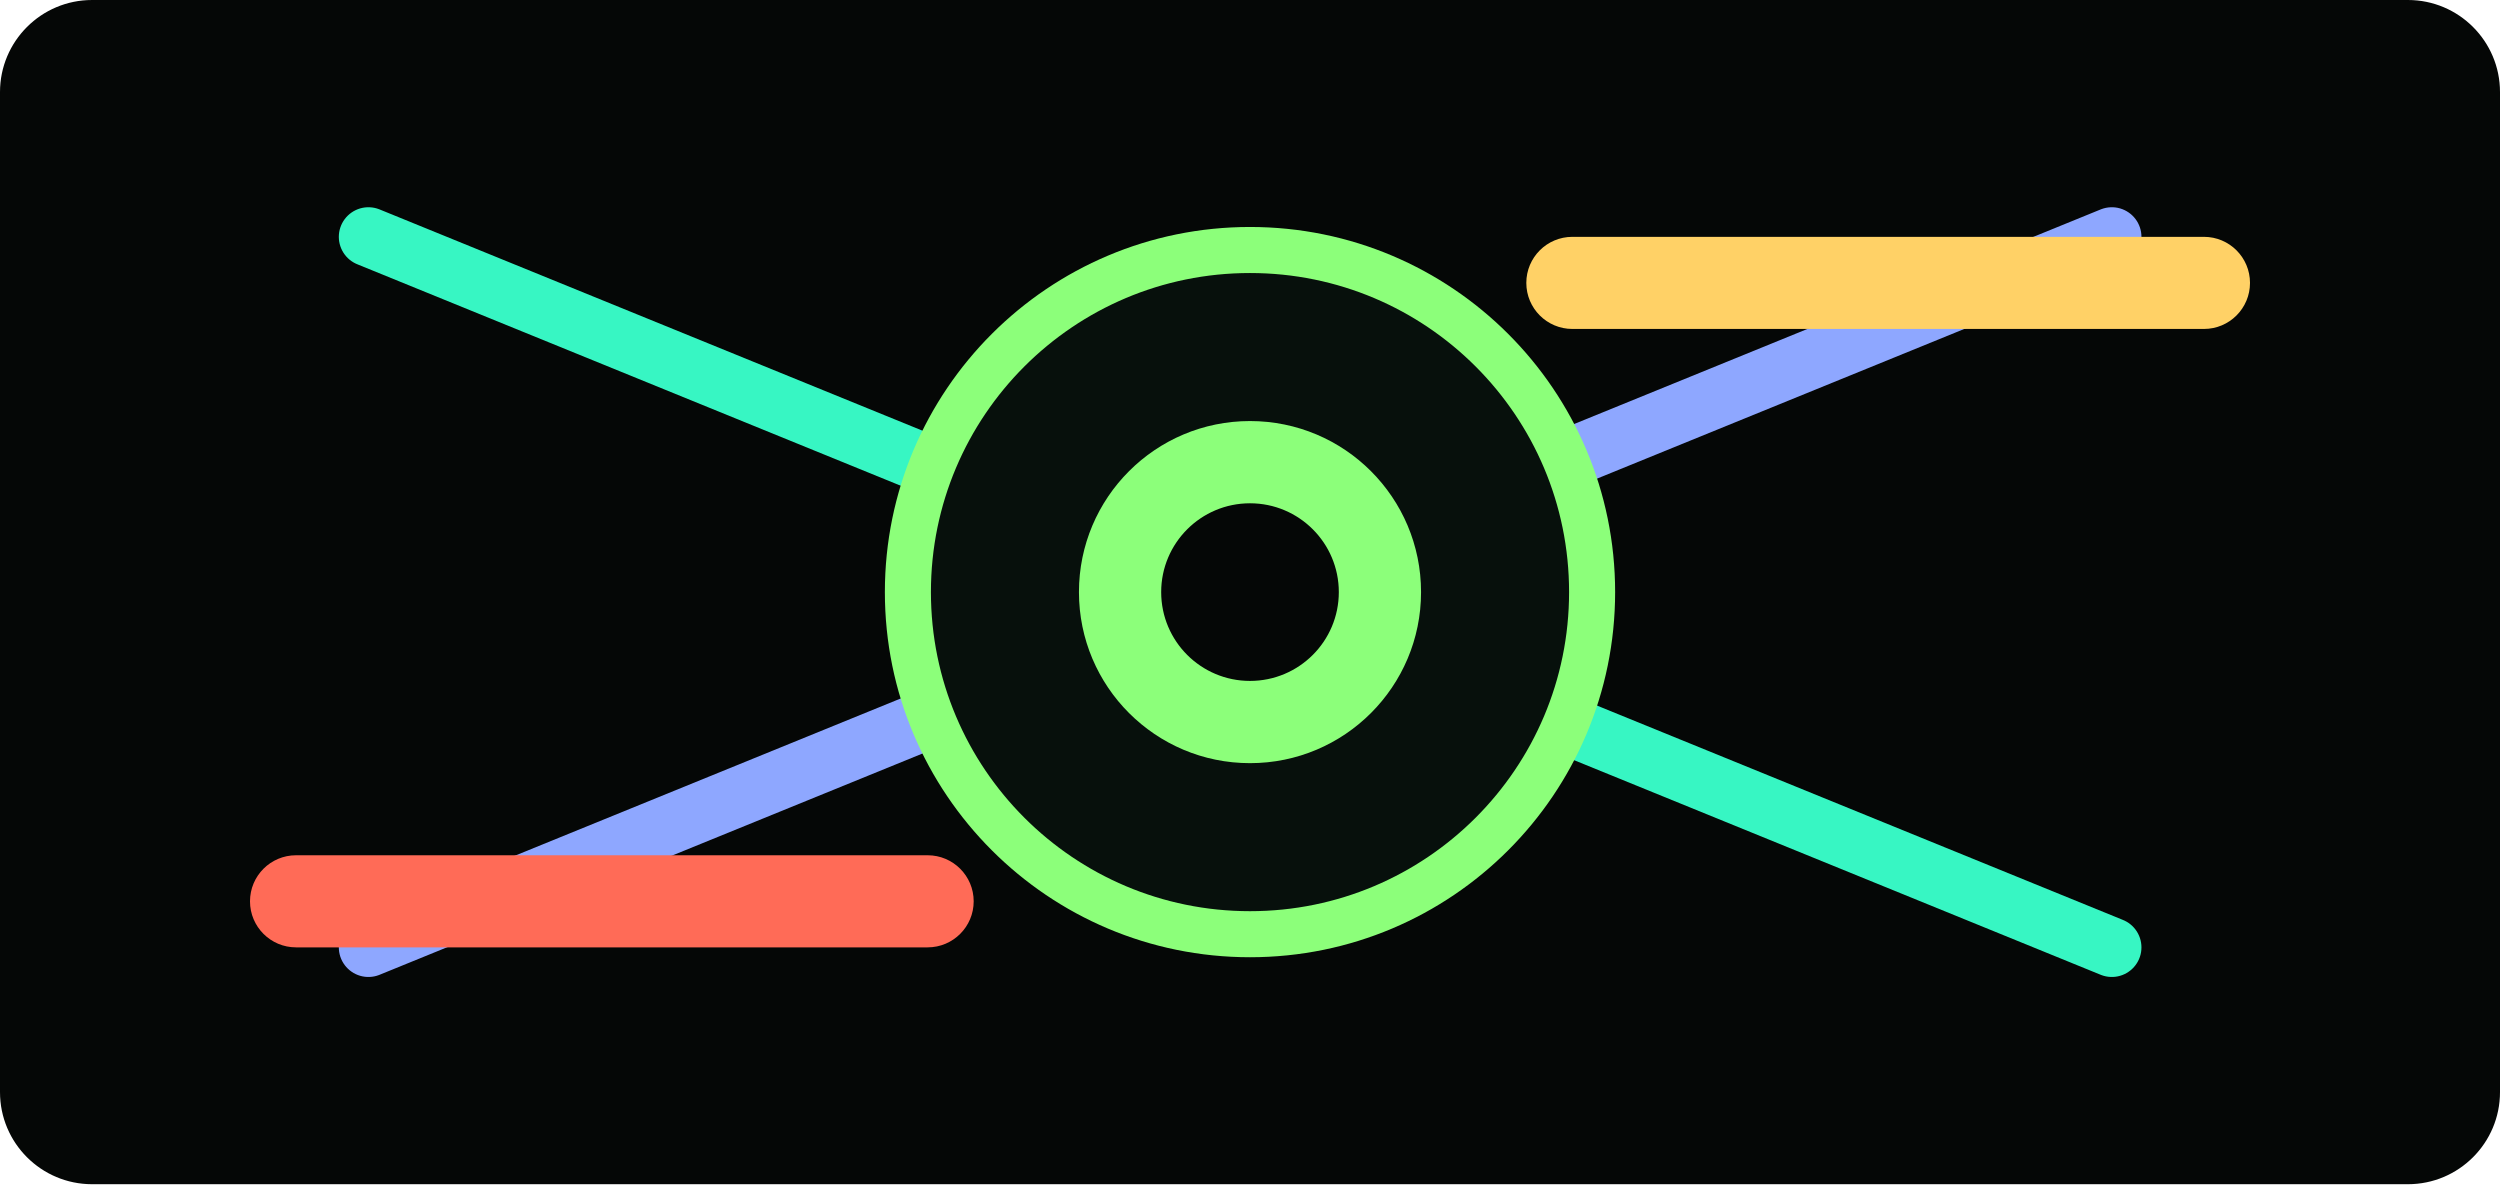
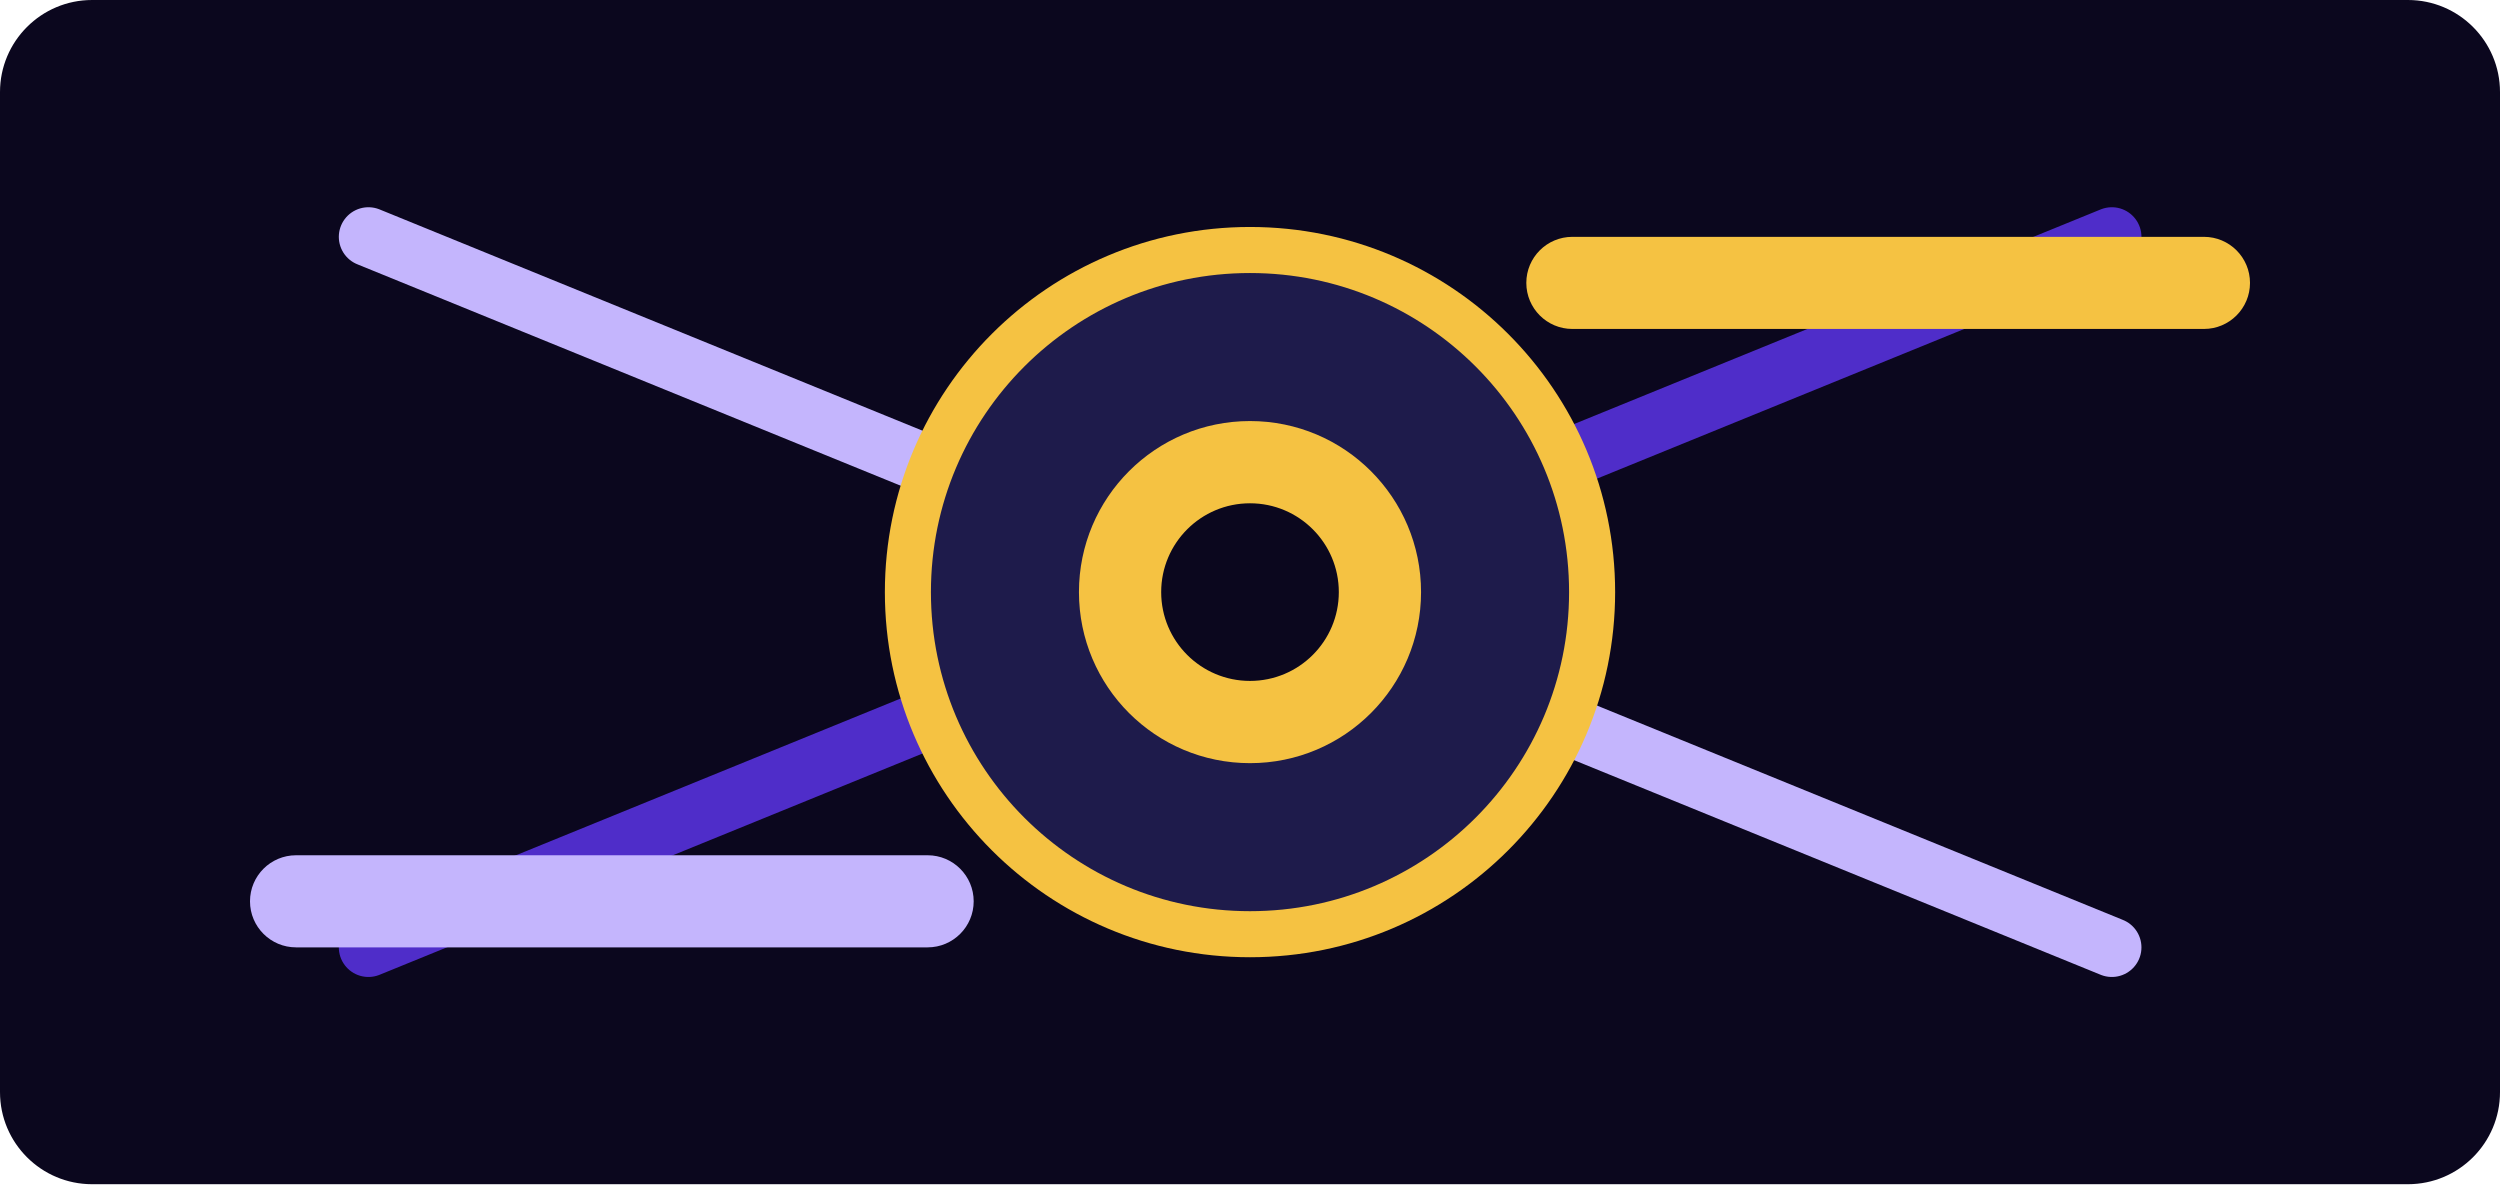
<svg xmlns="http://www.w3.org/2000/svg" width="760" height="360" viewBox="0 0 760 360" fill="none">
-   <rect width="760" height="360" rx="28" fill="#050706" />
-   <path d="M112 72L642 288" stroke="#37F6C3" stroke-width="18" stroke-linecap="round" />
-   <path d="M642 72L112 288" stroke="#8EA7FF" stroke-width="18" stroke-linecap="round" />
-   <circle cx="380" cy="180" r="104" fill="#07100C" stroke="#8CFF7A" stroke-width="14" />
-   <circle cx="380" cy="180" r="52" fill="#8CFF7A" />
-   <circle cx="380" cy="180" r="27" fill="#050706" />
-   <rect x="76" y="260" width="220" height="28" rx="14" fill="#FF6B57" />
-   <rect x="464" y="72" width="220" height="28" rx="14" fill="#FFD166" />
+   <rect width="760" height="360" rx="28" fill="#0B071E" />
+   <path d="M112 72L642 288" stroke="#C4B5FD" stroke-width="18" stroke-linecap="round" />
+   <path d="M642 72L112 288" stroke="#4F2DC9" stroke-width="18" stroke-linecap="round" />
+   <circle cx="380" cy="180" r="104" fill="#1E1B4B" stroke="#F5C242" stroke-width="14" />
+   <circle cx="380" cy="180" r="52" fill="#F5C242" />
+   <circle cx="380" cy="180" r="27" fill="#0B071E" />
+   <rect x="76" y="260" width="220" height="28" rx="14" fill="#C4B5FD" />
+   <rect x="464" y="72" width="220" height="28" rx="14" fill="#F5C242" />
</svg>
